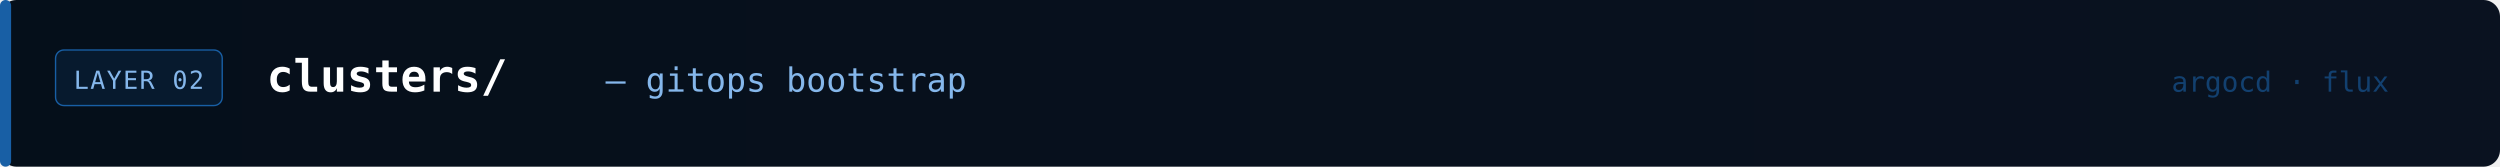
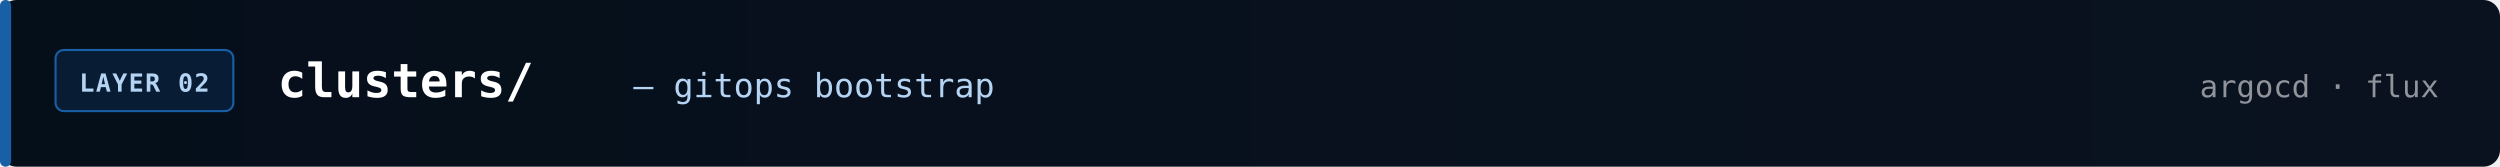
<svg xmlns="http://www.w3.org/2000/svg" width="900" height="60" viewBox="0 0 900 60">
  <defs>
    <linearGradient id="bg2" x1="0%" y1="0%" x2="100%" y2="0%">
      <stop offset="0%" style="stop-color:#050f1a" />
      <stop offset="100%" style="stop-color:#0a1220" />
    </linearGradient>
  </defs>
  <rect width="900" height="60" fill="url(#bg2)" rx="6" />
  <rect x="0" y="0" width="4" height="60" fill="#185FA5" rx="2" />
-   <rect x="20" y="18" width="60" height="20" rx="3" fill="#185FA525" stroke="#185FA5" stroke-width="0.5" />
-   <text x="50" y="32" font-family="'SF Mono', monospace" font-size="9" fill="#85B7EB" text-anchor="middle" letter-spacing="0.5">LAYER 02</text>
-   <text x="96" y="33" font-family="'SF Mono', 'Fira Code', monospace" font-size="16" font-weight="600" fill="#ffffff">clusters/</text>
-   <text x="218" y="33" font-family="'SF Mono', monospace" font-size="12" fill="#85B7EB">— gitops bootstrap</text>
-   <text x="860" y="33" font-family="'SF Mono', monospace" font-size="10" fill="#185FA5" text-anchor="end" opacity="0.6">argocd · flux</text>
+   <rect x="20" y="18" width="64" height="22" rx="3" fill="#185FA530" stroke="#185FA5" stroke-width="0.75" />
+   <text x="52" y="33" font-family="'SF Mono',monospace" font-size="9" fill="#B5D4F4" text-anchor="middle" letter-spacing="0.5" font-weight="600">LAYER 02</text>
+   <text x="100" y="35" font-family="'SF Mono','Fira Code',monospace" font-size="17" font-weight="700" fill="#ffffff">clusters/</text>
+   <text x="228" y="35" font-family="'SF Mono',monospace" font-size="12" fill="#B5D4F4">— gitops bootstrap</text>
+   <text x="878" y="35" font-family="'SF Mono',monospace" font-size="11" fill="#ffffff" opacity="0.55" text-anchor="end">argocd · flux</text>
</svg>
